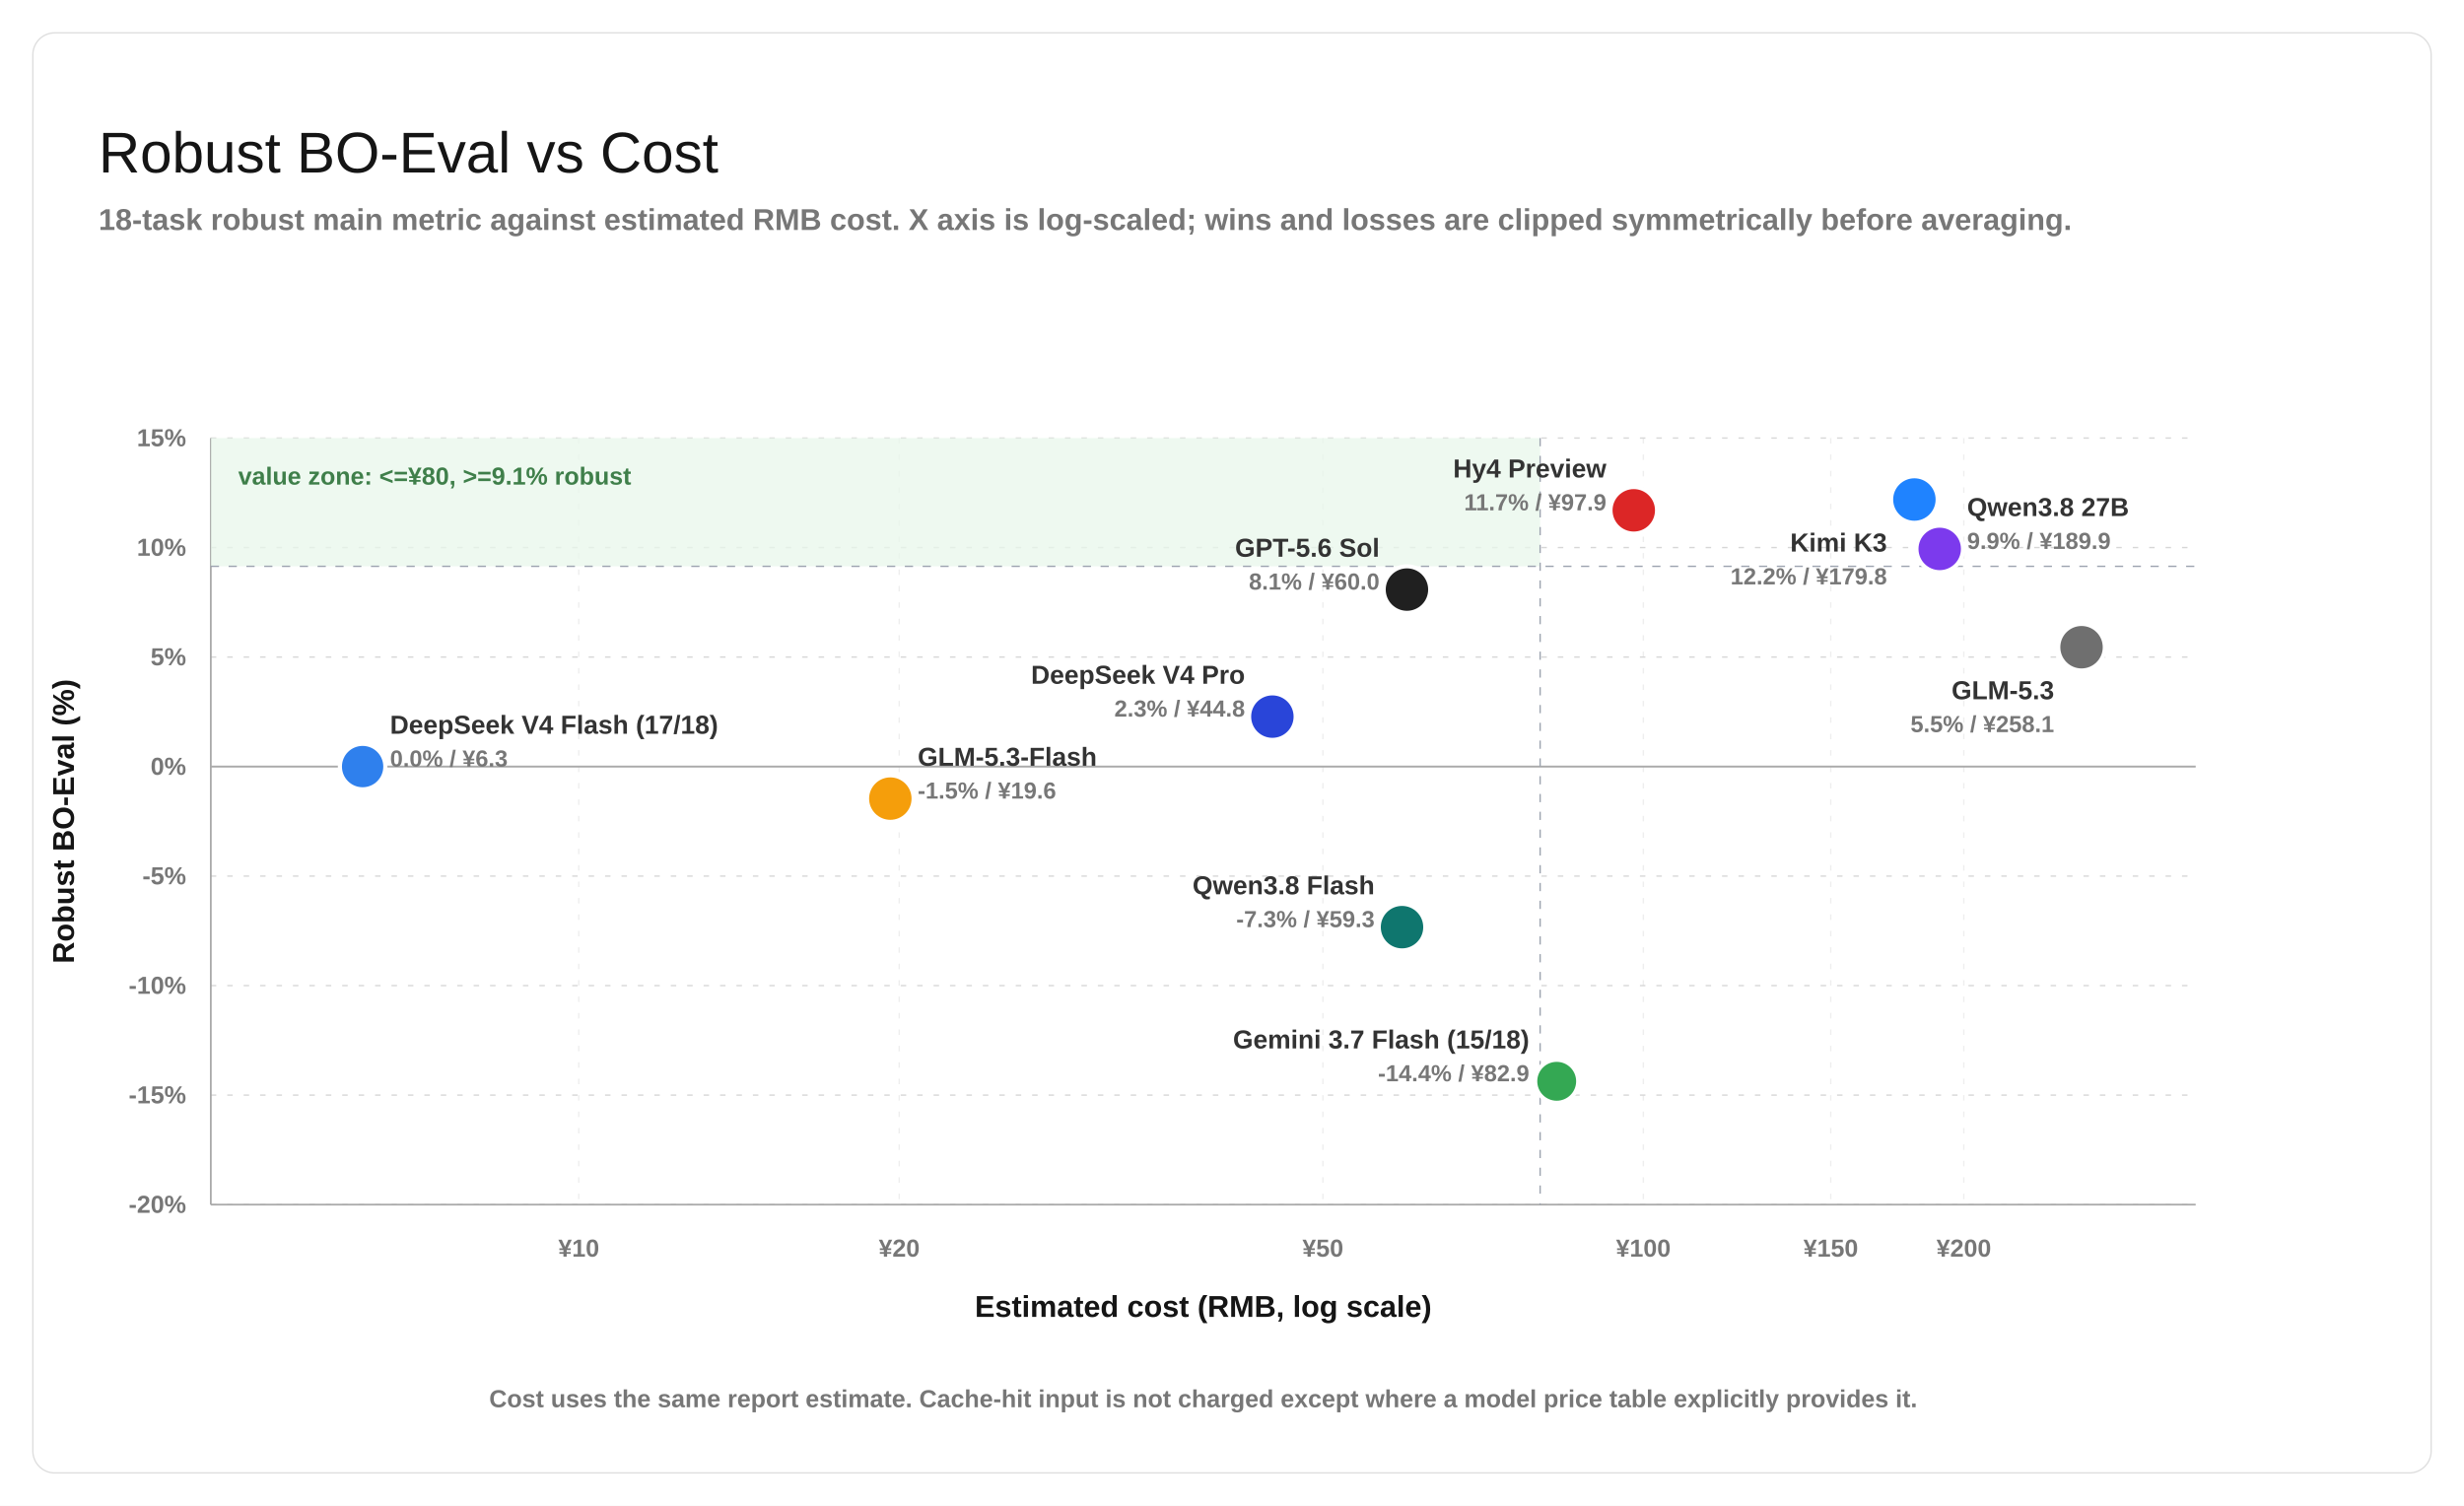
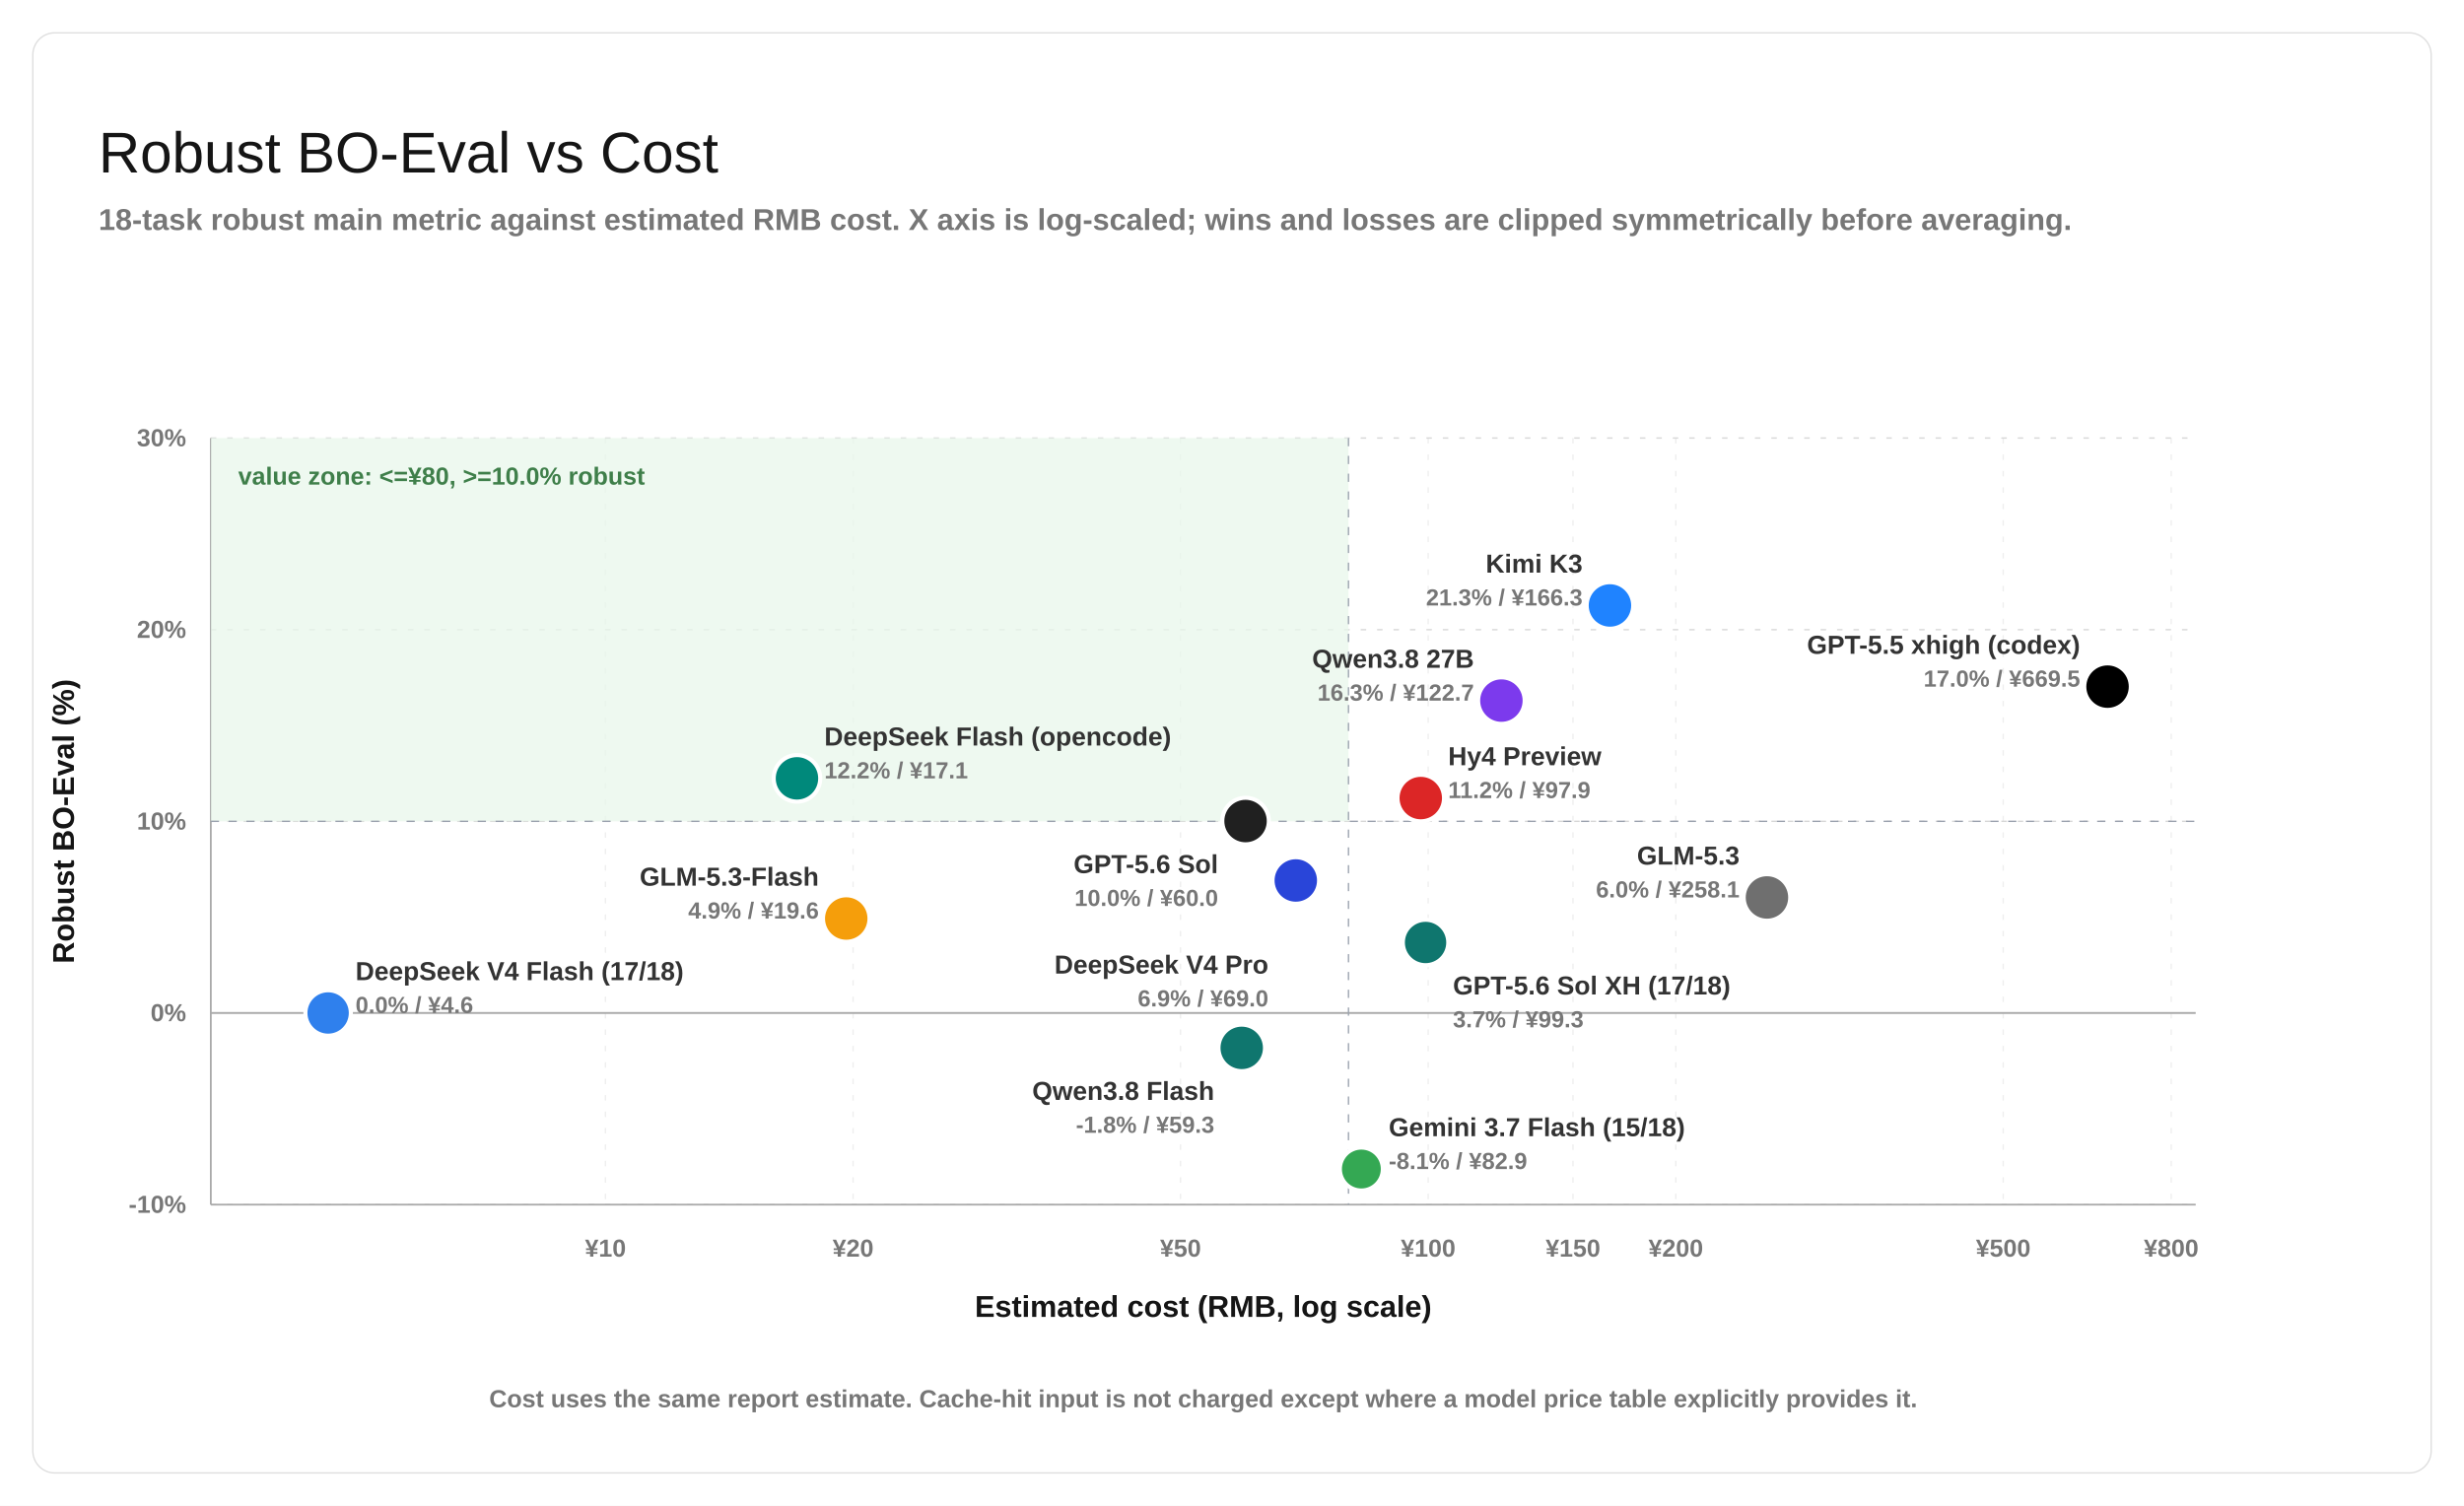
<svg xmlns="http://www.w3.org/2000/svg" width="1800" height="1100" viewBox="0 0 1800 1100" role="img">
  <style>
      .title { font-family: Georgia, Times, serif; font-size: 42px; font-weight: 500; fill: #050505; }
      .subtitle { font-family: Arial, Helvetica, sans-serif; font-size: 22px; fill: #777777; font-weight: 650; }
      .axis { font-family: Arial, Helvetica, sans-serif; font-size: 18px; fill: #777777; font-weight: 650; }
      .axis-title { font-family: Arial, Helvetica, sans-serif; font-size: 22px; fill: #111111; font-weight: 720; }
      .label { font-family: Arial, Helvetica, sans-serif; font-size: 19px; fill: #151515; font-weight: 700; }
      .small { font-family: Arial, Helvetica, sans-serif; font-size: 18px; fill: #777777; font-weight: 650; }
    </style>
  <rect width="1800" height="1100" fill="#ffffff" />
  <rect x="24.0" y="24.0" width="1752.0" height="1052.0" fill="#ffffff" rx="16.0" stroke="#dedede" />
  <text x="72.0" y="126.0" text-anchor="start" font-family="Arial, Helvetica, sans-serif" font-size="42" font-weight="500" fill="#151515">Robust BO-Eval vs Cost</text>
  <text x="72.0" y="168.0" text-anchor="start" font-family="Arial, Helvetica, sans-serif" font-size="22" font-weight="650" fill="#777777">18-task robust main metric against estimated RMB cost. X axis is log-scaled; wins and losses are clipped symmetrically before averaging.</text>
-   <line x1="422.8" y1="320.0" x2="422.8" y2="880.0" stroke="#eeeeee" stroke-width="1.0" stroke-dasharray="4 8" />
-   <text x="422.8" y="918.0" text-anchor="middle" font-family="Arial, Helvetica, sans-serif" font-size="18" font-weight="600" fill="#777777">¥10</text>
-   <line x1="656.9" y1="320.0" x2="656.9" y2="880.0" stroke="#eeeeee" stroke-width="1.0" stroke-dasharray="4 8" />
-   <text x="656.9" y="918.0" text-anchor="middle" font-family="Arial, Helvetica, sans-serif" font-size="18" font-weight="600" fill="#777777">¥20</text>
-   <line x1="966.4" y1="320.0" x2="966.4" y2="880.0" stroke="#eeeeee" stroke-width="1.0" stroke-dasharray="4 8" />
-   <text x="966.4" y="918.0" text-anchor="middle" font-family="Arial, Helvetica, sans-serif" font-size="18" font-weight="600" fill="#777777">¥50</text>
-   <line x1="1200.5" y1="320.0" x2="1200.5" y2="880.0" stroke="#eeeeee" stroke-width="1.0" stroke-dasharray="4 8" />
-   <text x="1200.5" y="918.0" text-anchor="middle" font-family="Arial, Helvetica, sans-serif" font-size="18" font-weight="600" fill="#777777">¥100</text>
-   <line x1="1337.4" y1="320.0" x2="1337.4" y2="880.0" stroke="#eeeeee" stroke-width="1.0" stroke-dasharray="4 8" />
-   <text x="1337.4" y="918.0" text-anchor="middle" font-family="Arial, Helvetica, sans-serif" font-size="18" font-weight="600" fill="#777777">¥150</text>
-   <line x1="1434.6" y1="320.0" x2="1434.6" y2="880.0" stroke="#eeeeee" stroke-width="1.0" stroke-dasharray="4 8" />
-   <text x="1434.6" y="918.0" text-anchor="middle" font-family="Arial, Helvetica, sans-serif" font-size="18" font-weight="600" fill="#777777">¥200</text>
+   <line x1="442.3" y1="320.0" x2="442.3" y2="880.0" stroke="#eeeeee" stroke-width="1.0" stroke-dasharray="4 8" />
+   <text x="442.3" y="918.0" text-anchor="middle" font-family="Arial, Helvetica, sans-serif" font-size="18" font-weight="600" fill="#777777">¥10</text>
+   <line x1="623.2" y1="320.0" x2="623.2" y2="880.0" stroke="#eeeeee" stroke-width="1.0" stroke-dasharray="4 8" />
+   <text x="623.2" y="918.0" text-anchor="middle" font-family="Arial, Helvetica, sans-serif" font-size="18" font-weight="600" fill="#777777">¥20</text>
+   <line x1="862.4" y1="320.0" x2="862.4" y2="880.0" stroke="#eeeeee" stroke-width="1.0" stroke-dasharray="4 8" />
+   <text x="862.4" y="918.0" text-anchor="middle" font-family="Arial, Helvetica, sans-serif" font-size="18" font-weight="600" fill="#777777">¥50</text>
+   <line x1="1043.3" y1="320.0" x2="1043.3" y2="880.0" stroke="#eeeeee" stroke-width="1.0" stroke-dasharray="4 8" />
+   <text x="1043.3" y="918.0" text-anchor="middle" font-family="Arial, Helvetica, sans-serif" font-size="18" font-weight="600" fill="#777777">¥100</text>
+   <line x1="1149.1" y1="320.0" x2="1149.1" y2="880.0" stroke="#eeeeee" stroke-width="1.0" stroke-dasharray="4 8" />
+   <text x="1149.1" y="918.0" text-anchor="middle" font-family="Arial, Helvetica, sans-serif" font-size="18" font-weight="600" fill="#777777">¥150</text>
+   <line x1="1224.2" y1="320.0" x2="1224.2" y2="880.0" stroke="#eeeeee" stroke-width="1.0" stroke-dasharray="4 8" />
+   <text x="1224.2" y="918.0" text-anchor="middle" font-family="Arial, Helvetica, sans-serif" font-size="18" font-weight="600" fill="#777777">¥200</text>
+   <line x1="1463.4" y1="320.0" x2="1463.4" y2="880.0" stroke="#eeeeee" stroke-width="1.0" stroke-dasharray="4 8" />
+   <text x="1463.4" y="918.0" text-anchor="middle" font-family="Arial, Helvetica, sans-serif" font-size="18" font-weight="600" fill="#777777">¥500</text>
+   <line x1="1586.1" y1="320.0" x2="1586.1" y2="880.0" stroke="#eeeeee" stroke-width="1.0" stroke-dasharray="4 8" />
+   <text x="1586.1" y="918.0" text-anchor="middle" font-family="Arial, Helvetica, sans-serif" font-size="18" font-weight="600" fill="#777777">¥800</text>
  <line x1="154.0" y1="880.0" x2="1604.0" y2="880.0" stroke="#d7d7d7" stroke-width="1.0" stroke-dasharray="4 8" />
-   <text x="136.0" y="886.0" text-anchor="end" font-family="Arial, Helvetica, sans-serif" font-size="18" font-weight="600" fill="#777777">-20%</text>
-   <line x1="154.0" y1="800.0" x2="1604.0" y2="800.0" stroke="#d7d7d7" stroke-width="1.0" stroke-dasharray="4 8" />
-   <text x="136.0" y="806.0" text-anchor="end" font-family="Arial, Helvetica, sans-serif" font-size="18" font-weight="600" fill="#777777">-15%</text>
-   <line x1="154.0" y1="720.0" x2="1604.0" y2="720.0" stroke="#d7d7d7" stroke-width="1.0" stroke-dasharray="4 8" />
-   <text x="136.0" y="726.0" text-anchor="end" font-family="Arial, Helvetica, sans-serif" font-size="18" font-weight="600" fill="#777777">-10%</text>
-   <line x1="154.0" y1="640.0" x2="1604.0" y2="640.0" stroke="#d7d7d7" stroke-width="1.0" stroke-dasharray="4 8" />
-   <text x="136.0" y="646.0" text-anchor="end" font-family="Arial, Helvetica, sans-serif" font-size="18" font-weight="600" fill="#777777">-5%</text>
-   <line x1="154.0" y1="560.0" x2="1604.0" y2="560.0" stroke="#aaaaaa" stroke-width="1.4" />
-   <text x="136.0" y="566.0" text-anchor="end" font-family="Arial, Helvetica, sans-serif" font-size="18" font-weight="600" fill="#777777">0%</text>
-   <line x1="154.0" y1="480.0" x2="1604.0" y2="480.0" stroke="#d7d7d7" stroke-width="1.0" stroke-dasharray="4 8" />
-   <text x="136.0" y="486.0" text-anchor="end" font-family="Arial, Helvetica, sans-serif" font-size="18" font-weight="600" fill="#777777">5%</text>
-   <line x1="154.0" y1="400.0" x2="1604.0" y2="400.0" stroke="#d7d7d7" stroke-width="1.0" stroke-dasharray="4 8" />
-   <text x="136.0" y="406.0" text-anchor="end" font-family="Arial, Helvetica, sans-serif" font-size="18" font-weight="600" fill="#777777">10%</text>
+   <text x="136.0" y="886.0" text-anchor="end" font-family="Arial, Helvetica, sans-serif" font-size="18" font-weight="600" fill="#777777">-10%</text>
+   <line x1="154.0" y1="740.0" x2="1604.0" y2="740.0" stroke="#aaaaaa" stroke-width="1.4" />
+   <text x="136.0" y="746.0" text-anchor="end" font-family="Arial, Helvetica, sans-serif" font-size="18" font-weight="600" fill="#777777">0%</text>
+   <line x1="154.0" y1="600.0" x2="1604.0" y2="600.0" stroke="#d7d7d7" stroke-width="1.0" stroke-dasharray="4 8" />
+   <text x="136.0" y="606.0" text-anchor="end" font-family="Arial, Helvetica, sans-serif" font-size="18" font-weight="600" fill="#777777">10%</text>
+   <line x1="154.0" y1="460.0" x2="1604.0" y2="460.0" stroke="#d7d7d7" stroke-width="1.0" stroke-dasharray="4 8" />
+   <text x="136.0" y="466.0" text-anchor="end" font-family="Arial, Helvetica, sans-serif" font-size="18" font-weight="600" fill="#777777">20%</text>
  <line x1="154.0" y1="320.0" x2="1604.0" y2="320.0" stroke="#d7d7d7" stroke-width="1.0" stroke-dasharray="4 8" />
-   <text x="136.0" y="326.0" text-anchor="end" font-family="Arial, Helvetica, sans-serif" font-size="18" font-weight="600" fill="#777777">15%</text>
+   <text x="136.0" y="326.0" text-anchor="end" font-family="Arial, Helvetica, sans-serif" font-size="18" font-weight="600" fill="#777777">30%</text>
  <line x1="154.0" y1="880.0" x2="1604.0" y2="880.0" stroke="#aaaaaa" stroke-width="1.3" />
  <line x1="154.0" y1="320.0" x2="154.0" y2="880.0" stroke="#aaaaaa" stroke-width="1.3" />
  <text x="879.0" y="962.0" text-anchor="middle" font-family="Arial, Helvetica, sans-serif" font-size="22" font-weight="720" fill="#151515">Estimated cost (RMB, log scale)</text>
  <text x="54.0" y="600.0" text-anchor="middle" font-family="Arial, Helvetica, sans-serif" font-size="22" font-weight="720" fill="#151515" transform="rotate(-90 54.0 600.0)">Robust BO-Eval (%)</text>
-   <rect x="154.0" y="320.0" width="971.1" height="93.7" fill="#e8f7eb" opacity="0.750" />
-   <text x="174.0" y="354.0" text-anchor="start" font-family="Arial, Helvetica, sans-serif" font-size="18" font-weight="600" fill="#3f7f4a">value zone: &lt;=¥80, &gt;=9.1% robust</text>
-   <line x1="1125.1" y1="320.0" x2="1125.1" y2="880.0" stroke="#9ca3af" stroke-width="1.0" stroke-dasharray="6 7" />
-   <line x1="154.0" y1="413.7" x2="1604.0" y2="413.7" stroke="#9ca3af" stroke-width="1.0" stroke-dasharray="6 7" />
-   <circle cx="264.9" cy="560.0" r="16.6" fill="#2f80ed" stroke="#ffffff" stroke-width="3" />
-   <text x="284.9" y="536.0" text-anchor="start" font-family="Arial, Helvetica, sans-serif" font-size="19" font-weight="700" fill="#333333">DeepSeek V4 Flash (17/18)</text>
-   <text x="284.9" y="560.0" text-anchor="start" font-family="Arial, Helvetica, sans-serif" font-size="17" font-weight="650" fill="#777777">0.0% / ¥6.3</text>
-   <circle cx="929.5" cy="523.5" r="17.0" fill="#2945d9" stroke="#ffffff" stroke-width="3" />
-   <text x="909.5" y="499.5" text-anchor="end" font-family="Arial, Helvetica, sans-serif" font-size="19" font-weight="700" fill="#333333">DeepSeek V4 Pro</text>
-   <text x="909.5" y="523.5" text-anchor="end" font-family="Arial, Helvetica, sans-serif" font-size="17" font-weight="650" fill="#777777">2.3% / ¥44.8</text>
-   <circle cx="1520.6" cy="472.8" r="17.0" fill="#6f6f6f" stroke="#ffffff" stroke-width="3" />
-   <text x="1500.6" y="510.8" text-anchor="end" font-family="Arial, Helvetica, sans-serif" font-size="19" font-weight="700" fill="#333333">GLM-5.3</text>
-   <text x="1500.6" y="534.8" text-anchor="end" font-family="Arial, Helvetica, sans-serif" font-size="17" font-weight="650" fill="#777777">5.5% / ¥258.1</text>
-   <circle cx="1027.8" cy="430.7" r="17.0" fill="#202020" stroke="#ffffff" stroke-width="3" />
-   <text x="1007.8" y="406.7" text-anchor="end" font-family="Arial, Helvetica, sans-serif" font-size="19" font-weight="700" fill="#333333">GPT-5.6 Sol</text>
-   <text x="1007.8" y="430.7" text-anchor="end" font-family="Arial, Helvetica, sans-serif" font-size="17" font-weight="650" fill="#777777">8.1% / ¥60.0</text>
-   <circle cx="1398.5" cy="364.9" r="17.0" fill="#1f83ff" stroke="#ffffff" stroke-width="3" />
-   <text x="1378.5" y="402.9" text-anchor="end" font-family="Arial, Helvetica, sans-serif" font-size="19" font-weight="700" fill="#333333">Kimi K3</text>
-   <text x="1378.5" y="426.9" text-anchor="end" font-family="Arial, Helvetica, sans-serif" font-size="17" font-weight="650" fill="#777777">12.2% / ¥179.8</text>
-   <circle cx="1137.2" cy="789.9" r="15.7" fill="#34a853" stroke="#ffffff" stroke-width="3" />
-   <text x="1117.2" y="765.9" text-anchor="end" font-family="Arial, Helvetica, sans-serif" font-size="19" font-weight="700" fill="#333333">Gemini 3.7 Flash (15/18)</text>
-   <text x="1117.2" y="789.9" text-anchor="end" font-family="Arial, Helvetica, sans-serif" font-size="17" font-weight="650" fill="#777777">-14.4% / ¥82.9</text>
-   <circle cx="1417.0" cy="401.0" r="17.0" fill="#7c3aed" stroke="#ffffff" stroke-width="3" />
-   <text x="1437.0" y="377.0" text-anchor="start" font-family="Arial, Helvetica, sans-serif" font-size="19" font-weight="700" fill="#333333">Qwen3.8 27B</text>
-   <text x="1437.0" y="401.0" text-anchor="start" font-family="Arial, Helvetica, sans-serif" font-size="17" font-weight="650" fill="#777777">9.9% / ¥189.9</text>
-   <circle cx="650.4" cy="583.4" r="17.0" fill="#f59e0b" stroke="#ffffff" stroke-width="3" />
-   <text x="670.4" y="559.4" text-anchor="start" font-family="Arial, Helvetica, sans-serif" font-size="19" font-weight="700" fill="#333333">GLM-5.3-Flash</text>
-   <text x="670.4" y="583.4" text-anchor="start" font-family="Arial, Helvetica, sans-serif" font-size="17" font-weight="650" fill="#777777">-1.5% / ¥19.6</text>
-   <circle cx="1024.2" cy="677.3" r="17.0" fill="#0f766e" stroke="#ffffff" stroke-width="3" />
-   <text x="1004.2" y="653.3" text-anchor="end" font-family="Arial, Helvetica, sans-serif" font-size="19" font-weight="700" fill="#333333">Qwen3.8 Flash</text>
-   <text x="1004.2" y="677.3" text-anchor="end" font-family="Arial, Helvetica, sans-serif" font-size="17" font-weight="650" fill="#777777">-7.3% / ¥59.3</text>
-   <circle cx="1193.5" cy="372.8" r="17.0" fill="#dc2626" stroke="#ffffff" stroke-width="3" />
-   <text x="1173.5" y="348.8" text-anchor="end" font-family="Arial, Helvetica, sans-serif" font-size="19" font-weight="700" fill="#333333">Hy4 Preview</text>
-   <text x="1173.5" y="372.8" text-anchor="end" font-family="Arial, Helvetica, sans-serif" font-size="17" font-weight="650" fill="#777777">11.7% / ¥97.9</text>
+   <rect x="154.0" y="320.0" width="831.1" height="280.0" fill="#e8f7eb" opacity="0.750" />
+   <text x="174.0" y="354.0" text-anchor="start" font-family="Arial, Helvetica, sans-serif" font-size="18" font-weight="600" fill="#3f7f4a">value zone: &lt;=¥80, &gt;=10.0% robust</text>
+   <line x1="985.1" y1="320.0" x2="985.1" y2="880.0" stroke="#9ca3af" stroke-width="1.0" stroke-dasharray="6 7" />
+   <line x1="154.0" y1="600.0" x2="1604.0" y2="600.0" stroke="#9ca3af" stroke-width="1.0" stroke-dasharray="6 7" />
+   <circle cx="239.7" cy="740.0" r="16.6" fill="#2f80ed" stroke="#ffffff" stroke-width="3" />
+   <text x="259.7" y="716.0" text-anchor="start" font-family="Arial, Helvetica, sans-serif" font-size="19" font-weight="700" fill="#333333">DeepSeek V4 Flash (17/18)</text>
+   <text x="259.7" y="740.0" text-anchor="start" font-family="Arial, Helvetica, sans-serif" font-size="17" font-weight="650" fill="#777777">0.0% / ¥4.6</text>
+   <circle cx="582.2" cy="568.6" r="17.0" fill="#00897b" stroke="#ffffff" stroke-width="3" />
+   <text x="602.2" y="544.6" text-anchor="start" font-family="Arial, Helvetica, sans-serif" font-size="19" font-weight="700" fill="#333333">DeepSeek Flash (opencode)</text>
+   <text x="602.2" y="568.6" text-anchor="start" font-family="Arial, Helvetica, sans-serif" font-size="17" font-weight="650" fill="#777777">12.2% / ¥17.1</text>
+   <circle cx="1539.6" cy="501.6" r="17.0" fill="#000000" stroke="#ffffff" stroke-width="3" />
+   <text x="1519.6" y="477.6" text-anchor="end" font-family="Arial, Helvetica, sans-serif" font-size="19" font-weight="700" fill="#333333">GPT-5.5 xhigh (codex)</text>
+   <text x="1519.6" y="501.6" text-anchor="end" font-family="Arial, Helvetica, sans-serif" font-size="17" font-weight="650" fill="#777777">17.0% / ¥669.5</text>
+   <circle cx="946.6" cy="643.2" r="17.0" fill="#2945d9" stroke="#ffffff" stroke-width="3" />
+   <text x="926.6" y="711.2" text-anchor="end" font-family="Arial, Helvetica, sans-serif" font-size="19" font-weight="700" fill="#333333">DeepSeek V4 Pro</text>
+   <text x="926.6" y="735.2" text-anchor="end" font-family="Arial, Helvetica, sans-serif" font-size="17" font-weight="650" fill="#777777">6.9% / ¥69.0</text>
+   <circle cx="1290.8" cy="655.6" r="17.0" fill="#6f6f6f" stroke="#ffffff" stroke-width="3" />
+   <text x="1270.8" y="631.6" text-anchor="end" font-family="Arial, Helvetica, sans-serif" font-size="19" font-weight="700" fill="#333333">GLM-5.3</text>
+   <text x="1270.8" y="655.6" text-anchor="end" font-family="Arial, Helvetica, sans-serif" font-size="17" font-weight="650" fill="#777777">6.0% / ¥258.1</text>
+   <circle cx="909.9" cy="599.8" r="17.0" fill="#202020" stroke="#ffffff" stroke-width="3" />
+   <text x="889.9" y="637.8" text-anchor="end" font-family="Arial, Helvetica, sans-serif" font-size="19" font-weight="700" fill="#333333">GPT-5.6 Sol</text>
+   <text x="889.9" y="661.8" text-anchor="end" font-family="Arial, Helvetica, sans-serif" font-size="17" font-weight="650" fill="#777777">10.0% / ¥60.0</text>
+   <circle cx="1041.4" cy="688.5" r="16.6" fill="#0f766e" stroke="#ffffff" stroke-width="3" />
+   <text x="1061.4" y="726.5" text-anchor="start" font-family="Arial, Helvetica, sans-serif" font-size="19" font-weight="700" fill="#333333">GPT-5.6 Sol XH (17/18)</text>
+   <text x="1061.4" y="750.5" text-anchor="start" font-family="Arial, Helvetica, sans-serif" font-size="17" font-weight="650" fill="#777777">3.7% / ¥99.3</text>
+   <circle cx="1176.1" cy="442.3" r="17.0" fill="#1f83ff" stroke="#ffffff" stroke-width="3" />
+   <text x="1156.1" y="418.3" text-anchor="end" font-family="Arial, Helvetica, sans-serif" font-size="19" font-weight="700" fill="#333333">Kimi K3</text>
+   <text x="1156.1" y="442.3" text-anchor="end" font-family="Arial, Helvetica, sans-serif" font-size="17" font-weight="650" fill="#777777">21.3% / ¥166.3</text>
+   <circle cx="994.5" cy="854.0" r="15.7" fill="#34a853" stroke="#ffffff" stroke-width="3" />
+   <text x="1014.5" y="830.0" text-anchor="start" font-family="Arial, Helvetica, sans-serif" font-size="19" font-weight="700" fill="#333333">Gemini 3.7 Flash (15/18)</text>
+   <text x="1014.5" y="854.0" text-anchor="start" font-family="Arial, Helvetica, sans-serif" font-size="17" font-weight="650" fill="#777777">-8.1% / ¥82.9</text>
+   <circle cx="1096.8" cy="511.8" r="17.0" fill="#7c3aed" stroke="#ffffff" stroke-width="3" />
+   <text x="1076.8" y="487.8" text-anchor="end" font-family="Arial, Helvetica, sans-serif" font-size="19" font-weight="700" fill="#333333">Qwen3.8 27B</text>
+   <text x="1076.8" y="511.8" text-anchor="end" font-family="Arial, Helvetica, sans-serif" font-size="17" font-weight="650" fill="#777777">16.3% / ¥122.7</text>
+   <circle cx="618.2" cy="671.0" r="17.0" fill="#f59e0b" stroke="#ffffff" stroke-width="3" />
+   <text x="598.2" y="647.0" text-anchor="end" font-family="Arial, Helvetica, sans-serif" font-size="19" font-weight="700" fill="#333333">GLM-5.3-Flash</text>
+   <text x="598.2" y="671.0" text-anchor="end" font-family="Arial, Helvetica, sans-serif" font-size="17" font-weight="650" fill="#777777">4.9% / ¥19.6</text>
+   <circle cx="907.1" cy="765.5" r="17.0" fill="#0f766e" stroke="#ffffff" stroke-width="3" />
+   <text x="887.1" y="803.5" text-anchor="end" font-family="Arial, Helvetica, sans-serif" font-size="19" font-weight="700" fill="#333333">Qwen3.8 Flash</text>
+   <text x="887.1" y="827.5" text-anchor="end" font-family="Arial, Helvetica, sans-serif" font-size="17" font-weight="650" fill="#777777">-1.8% / ¥59.3</text>
+   <circle cx="1037.9" cy="583.0" r="17.0" fill="#dc2626" stroke="#ffffff" stroke-width="3" />
+   <text x="1057.9" y="559.0" text-anchor="start" font-family="Arial, Helvetica, sans-serif" font-size="19" font-weight="700" fill="#333333">Hy4 Preview</text>
+   <text x="1057.9" y="583.0" text-anchor="start" font-family="Arial, Helvetica, sans-serif" font-size="17" font-weight="650" fill="#777777">11.2% / ¥97.9</text>
  <text x="879.0" y="1028.0" text-anchor="middle" font-family="Arial, Helvetica, sans-serif" font-size="18" font-weight="600" fill="#777777">Cost uses the same report estimate. Cache-hit input is not charged except where a model price table explicitly provides it.</text>
</svg>
